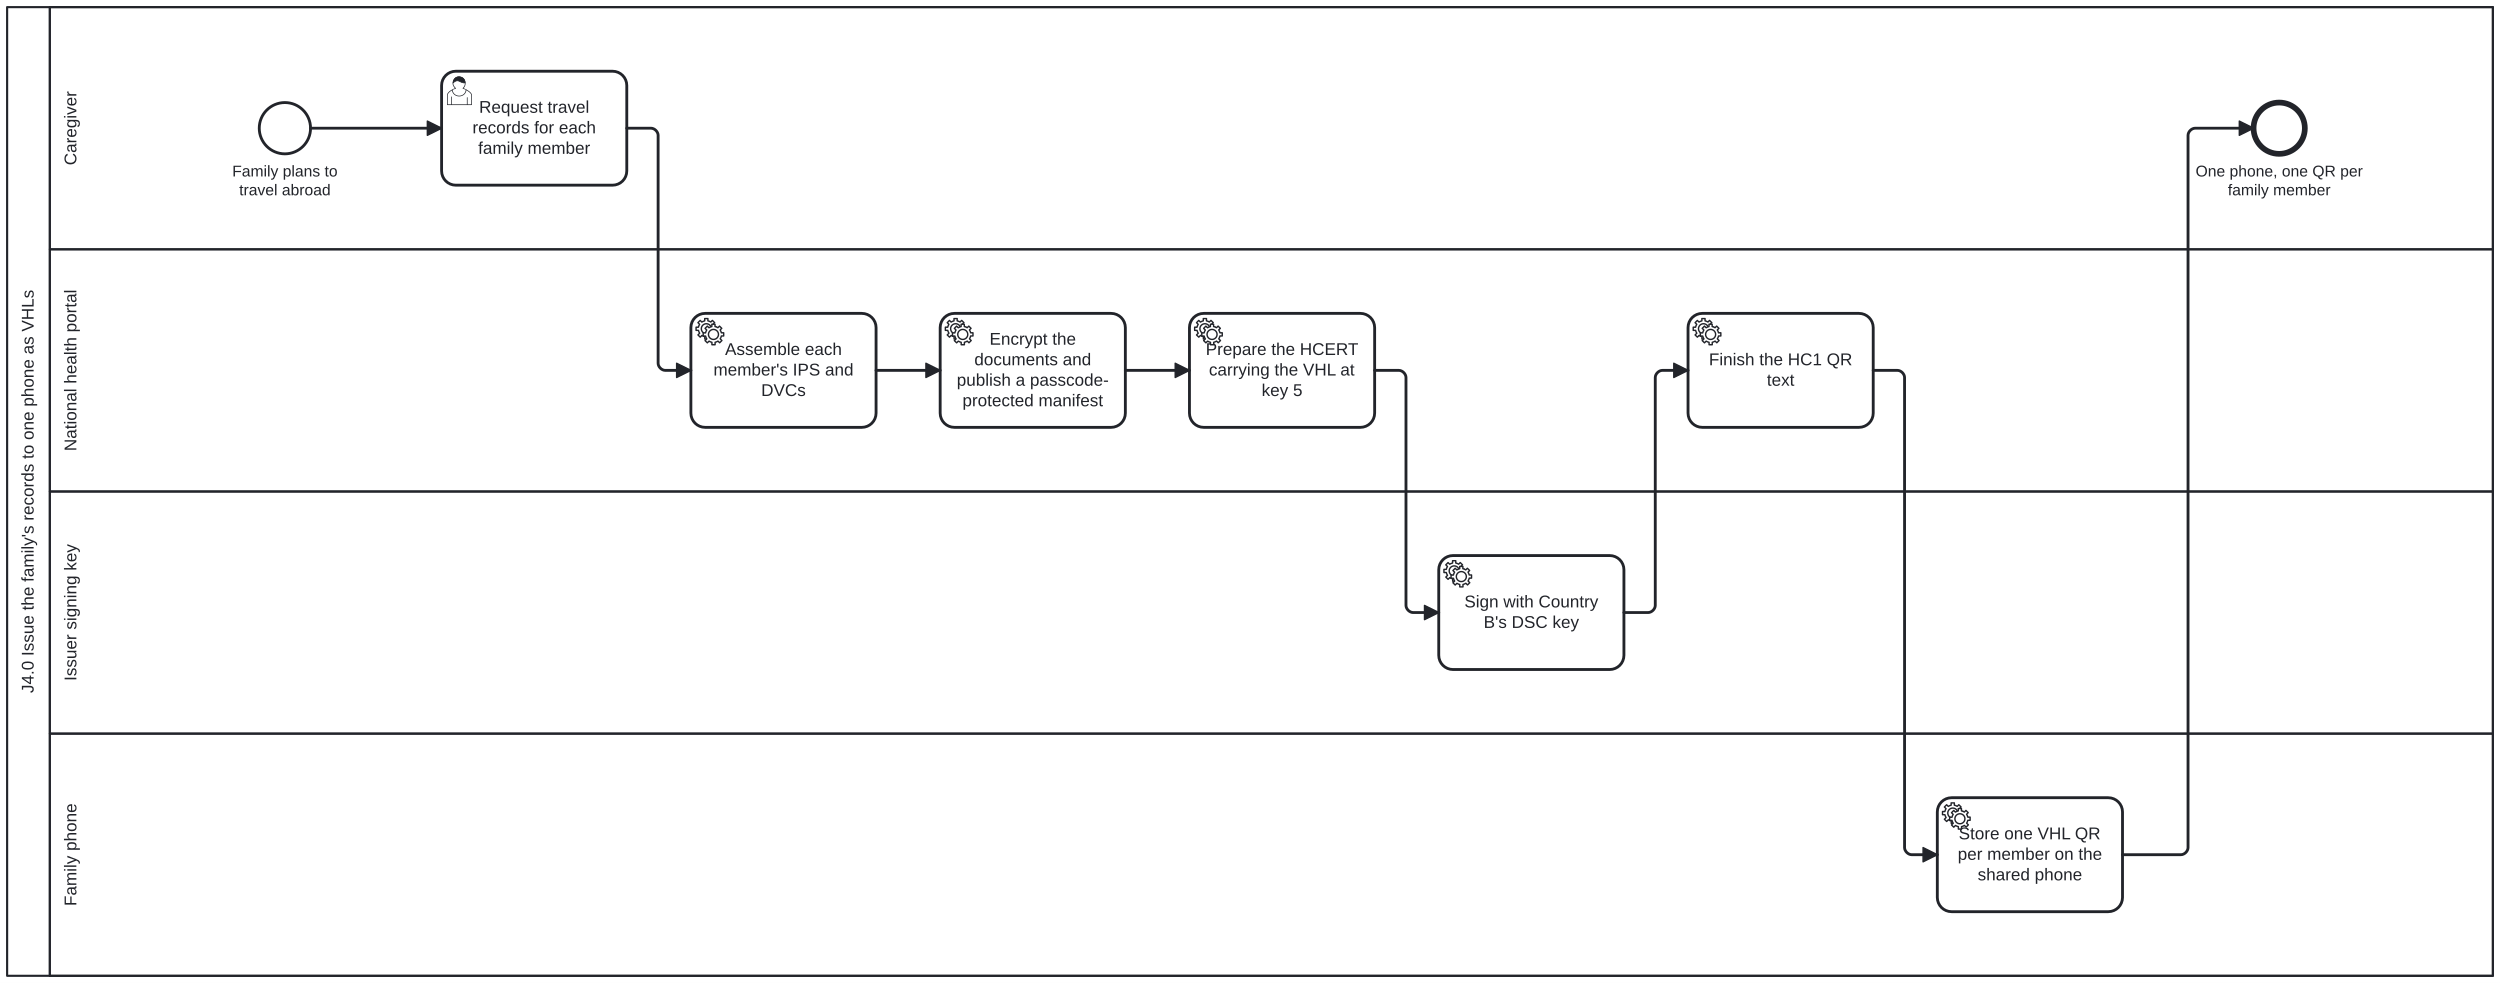
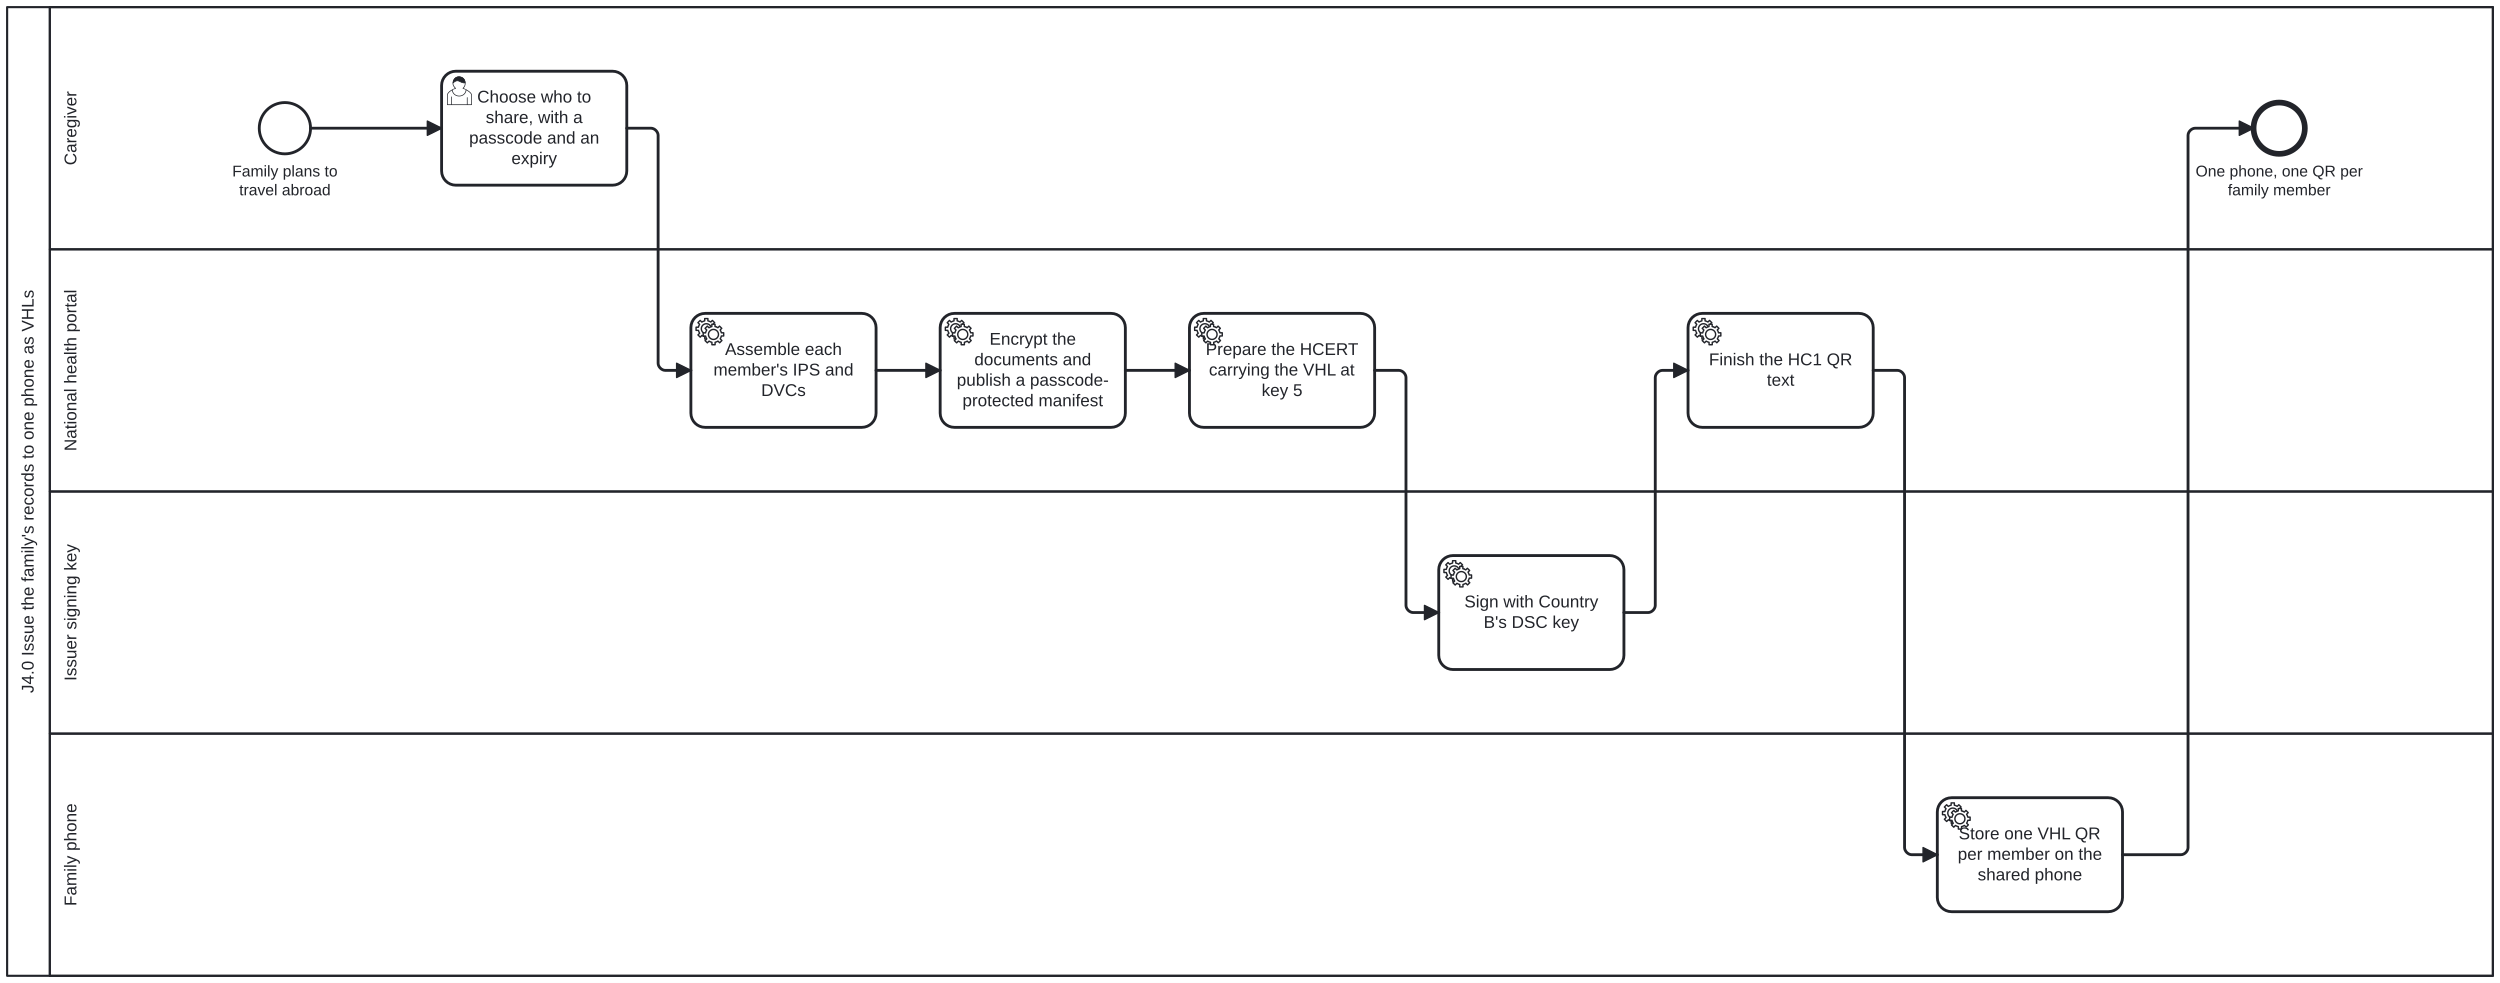
<svg xmlns="http://www.w3.org/2000/svg" width="100%" style="max-width:100%;height:auto" viewBox="95 55 1755 690" version="1.1">
  <rect x="95" y="55" width="1755" height="690" fill="#ffffff" />
  <g class="djs-group">
    <g class="djs-element djs-shape" data-element-id="Participant_Process_J40FamilyVhl" style="display: block;" transform="matrix(1 0 0 1 100 60)">
      <g class="djs-visual">
        <rect x="0" y="0" width="1745" height="680" rx="0" ry="0" style="stroke-linecap: round; stroke-linejoin: round; stroke: rgb(34, 36, 42); stroke-width: 1.5px; fill: white; fill-opacity: 0.95;" />
        <path style="fill: none; stroke-linecap: round; stroke-linejoin: round; stroke: rgb(34, 36, 42); stroke-width: 1.5px;" d="M30,0L30,680" />
        <text lineHeight="1.2" class="djs-label" style="font-family: Arial, sans-serif; font-size: 12px; font-weight: normal; fill: rgb(34, 36, 42);" transform="matrix(-1.83697e-16 -1 1 -1.83697e-16 0 680)">
          <tspan x="198.446" y="18.6">J4.0 Issue the family's records to one phone as VHLs</tspan>
        </text>
      </g>
      <rect class="djs-hit djs-hit-all" x="0" y="0" width="1745" height="680" style="fill: none; stroke-opacity: 0; stroke: white; stroke-width: 15px;" />
    </g>
    <g class="djs-children">
      <g class="djs-group">
        <g class="djs-element djs-shape" data-element-id="Lane_family-phone" style="display: block;" transform="matrix(1 0 0 1 130 570)">
          <g class="djs-visual">
            <rect x="0" y="0" width="1715" height="170" rx="0" ry="0" style="stroke-linecap: round; stroke-linejoin: round; stroke: rgb(34, 36, 42); stroke-width: 1.5px; fill: white; fill-opacity: 0.25;" />
            <text lineHeight="1.2" class="djs-label" style="font-family: Arial, sans-serif; font-size: 12px; font-weight: normal; fill: rgb(34, 36, 42);" transform="matrix(-1.83697e-16 -1 1 -1.83697e-16 0 170)">
              <tspan x="48.982" y="18.6">Family phone</tspan>
            </text>
          </g>
          <rect class="djs-hit djs-hit-all" x="0" y="0" width="1715" height="170" style="fill: none; stroke-opacity: 0; stroke: white; stroke-width: 15px;" />
        </g>
      </g>
      <g class="djs-group">
        <g class="djs-element djs-shape" data-element-id="Lane_issuer-key" style="display: block;" transform="matrix(1 0 0 1 130 400)">
          <g class="djs-visual">
            <rect x="0" y="0" width="1715" height="170" rx="0" ry="0" style="stroke-linecap: round; stroke-linejoin: round; stroke: rgb(34, 36, 42); stroke-width: 1.5px; fill: white; fill-opacity: 0.25;" />
            <text lineHeight="1.2" class="djs-label" style="font-family: Arial, sans-serif; font-size: 12px; font-weight: normal; fill: rgb(34, 36, 42);" transform="matrix(-1.83697e-16 -1 1 -1.83697e-16 0 170)">
              <tspan x="36.977" y="18.6">Issuer signing key</tspan>
            </text>
          </g>
          <rect class="djs-hit djs-hit-all" x="0" y="0" width="1715" height="170" style="fill: none; stroke-opacity: 0; stroke: white; stroke-width: 15px;" />
        </g>
      </g>
      <g class="djs-group">
        <g class="djs-element djs-shape" data-element-id="Lane_national-portal" style="display: block;" transform="matrix(1 0 0 1 130 230)">
          <g class="djs-visual">
            <rect x="0" y="0" width="1715" height="170" rx="0" ry="0" style="stroke-linecap: round; stroke-linejoin: round; stroke: rgb(34, 36, 42); stroke-width: 1.5px; fill: white; fill-opacity: 0.25;" />
            <text lineHeight="1.2" class="djs-label" style="font-family: Arial, sans-serif; font-size: 12px; font-weight: normal; fill: rgb(34, 36, 42);" transform="matrix(-1.83697e-16 -1 1 -1.83697e-16 0 170)">
              <tspan x="28.296" y="18.6">National health portal</tspan>
            </text>
          </g>
          <rect class="djs-hit djs-hit-all" x="0" y="0" width="1715" height="170" style="fill: none; stroke-opacity: 0; stroke: white; stroke-width: 15px;" />
        </g>
      </g>
      <g class="djs-group">
        <g class="djs-element djs-shape" data-element-id="Lane_caregiver" style="display: block;" transform="matrix(1 0 0 1 130 60)">
          <g class="djs-visual">
            <rect x="0" y="0" width="1715" height="170" rx="0" ry="0" style="stroke-linecap: round; stroke-linejoin: round; stroke: rgb(34, 36, 42); stroke-width: 1.5px; fill: white; fill-opacity: 0.25;" />
            <text lineHeight="1.2" class="djs-label" style="font-family: Arial, sans-serif; font-size: 12px; font-weight: normal; fill: rgb(34, 36, 42);" transform="matrix(-1.83697e-16 -1 1 -1.83697e-16 0 170)">
              <tspan x="58.99" y="18.6">Caregiver</tspan>
            </text>
          </g>
          <rect class="djs-hit djs-hit-all" x="0" y="0" width="1715" height="170" style="fill: none; stroke-opacity: 0; stroke: white; stroke-width: 15px;" />
        </g>
      </g>
      <g class="djs-group">
        <g class="djs-element djs-shape" data-element-id="Start" style="display: block;" transform="matrix(1 0 0 1 277 127)">
          <g class="djs-visual">
            <circle cx="18" cy="18" r="18" style="stroke-linecap: round; stroke-linejoin: round; stroke: rgb(34, 36, 42); stroke-width: 2px; fill: white; fill-opacity: 0.95;" />
          </g>
          <rect class="djs-hit djs-hit-all" x="0" y="0" width="36" height="36" style="fill: none; stroke-opacity: 0; stroke: white; stroke-width: 15px;" />
        </g>
      </g>
      <g class="djs-group">
        <g class="djs-element djs-shape" data-element-id="Start_label" style="display: block;" transform="matrix(1 0 0 1 243 169)">
          <g class="djs-visual">
            <text lineHeight="1.2" class="djs-label" style="font-family: Arial, sans-serif; font-size: 11px; font-weight: normal; fill: rgb(34, 36, 42);">
              <tspan x="15.015" y="9.9">Family plans to </tspan>
              <tspan x="19.897" y="23.1">travel abroad</tspan>
            </text>
          </g>
          <rect class="djs-hit djs-hit-all" x="0" y="0" width="104" height="27" style="fill: none; stroke-opacity: 0; stroke: white; stroke-width: 15px;" />
        </g>
      </g>
      <g class="djs-group">
        <g class="djs-element djs-shape" data-element-id="Task_Request" style="display: block;" transform="matrix(1 0 0 1 405 105)">
          <g class="djs-visual">
            <rect x="0" y="0" width="130" height="80" rx="10" ry="10" style="stroke-linecap: round; stroke-linejoin: round; stroke: rgb(34, 36, 42); stroke-width: 2px; fill: white; fill-opacity: 0.95;" />
            <text lineHeight="1.2" class="djs-label" style="font-family: Arial, sans-serif; font-size: 12px; font-weight: normal; fill: rgb(34, 36, 42);">
-               <tspan x="26.313" y="29.2">Request travel </tspan>
-               <tspan x="21.646" y="43.6">records for each </tspan>
-               <tspan x="25.66" y="58">family member</tspan>
+               <tspan x="24.975" y="22">Choose who to </tspan>
+               <tspan x="30.983" y="36.4">share, with a </tspan>
+               <tspan x="19.297" y="50.8">passcode and an </tspan>
+               <tspan x="48.995" y="65.2">expiry</tspan>
            </text>
            <path d="m 15,12 c 0.909,-0.845 1.594,-2.049 1.594,-3.385 0,-2.554 -1.805,-4.622 -4.357,-4.622 -2.552,0 -4.288,2.068 -4.288,4.622 0,1.348 0.974,2.562 1.896,3.405 -0.529,0.187 -5.669,2.097 -5.794,4.756 v 6.718 h 17 v -6.718 c 0,-2.298 -5.528,-4.595 -6.051,-4.776 zm -8,6 l 0,5.5 m 11,0 l 0,-5" style="fill: white; stroke-linecap: round; stroke-linejoin: round; stroke: rgb(34, 36, 42); stroke-width: 0.5px;" />
            <path d="m 15,12 m 2.162,1.009 c 0,2.447 -2.158,4.431 -4.821,4.431 -2.665,0 -4.822,-1.981 -4.822,-4.431 " style="fill: white; stroke-linecap: round; stroke-linejoin: round; stroke: rgb(34, 36, 42); stroke-width: 0.5px;" />
            <path d="m 15,12 m -6.9,-3.80 c 0,0 2.251,-2.358 4.274,-1.177 2.024,1.181 4.221,1.537 4.124,0.965 -0.098,-0.57 -0.117,-3.791 -4.191,-4.136 -3.575,0.001 -4.208,3.367 -4.207,4.348 z" style="fill: rgb(34, 36, 42); stroke-linecap: round; stroke-linejoin: round; stroke: rgb(34, 36, 42); stroke-width: 0.5px;" />
          </g>
          <rect class="djs-hit djs-hit-all" x="0" y="0" width="130" height="80" style="fill: none; stroke-opacity: 0; stroke: white; stroke-width: 15px;" />
        </g>
      </g>
      <g class="djs-group">
        <g class="djs-element djs-shape" data-element-id="Task_Assemble" style="display: block;" transform="matrix(1 0 0 1 580 275)">
          <g class="djs-visual">
            <rect x="0" y="0" width="130" height="80" rx="10" ry="10" style="stroke-linecap: round; stroke-linejoin: round; stroke: rgb(34, 36, 42); stroke-width: 2px; fill: white; fill-opacity: 0.95;" />
            <text lineHeight="1.2" class="djs-label" style="font-family: Arial, sans-serif; font-size: 12px; font-weight: normal; fill: rgb(34, 36, 42);">
              <tspan x="23.979" y="29.2">Assemble each </tspan>
              <tspan x="15.834" y="43.6">member's IPS and </tspan>
              <tspan x="49.332" y="58">DVCs</tspan>
            </text>
            <circle cx="5" cy="5" r="5" transform="translate(6, 6)" style="stroke-linecap: round; stroke-linejoin: round; stroke: none; stroke-width: 2px; fill: white;" />
            <path d="m 12,18 v -1.713 c 0.352,-0.07 0.704,-0.178 1.048,-0.321 0.344,-0.145 0.666,-0.321 0.966,-0.521 l 1.194,1.18 1.567,-1.577 -1.195,-1.18 c 0.403,-0.614 0.683,-1.299 0.825,-2.018 l 1.622,-0.01 v -2.22 l -1.637,0.01 c -0.073,-0.352 -0.178,-0.7 -0.324,-1.044 -0.145,-0.344 -0.321,-0.664 -0.523,-0.962 l 1.131,-1.136 -1.583,-1.563 -1.13,1.136 c -0.614,-0.401 -1.303,-0.681 -2.023,-0.822 l 0.009,-1.619 h -2.241 l 0.004,1.631 c -0.354,0.074 -0.705,0.18 -1.05,0.324 -0.344,0.144 -0.665,0.321 -0.964,0.52 l -1.17,-1.158 -1.567,1.579 1.168,1.157 c -0.403,0.613 -0.683,1.298 -0.825,2.017 l -1.659,0.003 v 2.222 l 1.672,-0.006 c 0.073,0.351 0.18,0.702 0.324,1.045 0.145,0.344 0.321,0.664 0.523,0.961 l -1.199,1.197 1.584,1.56 1.196,-1.193 c 0.614,0.403 1.303,0.682 2.023,0.823 l 7.19e-4,1.699 h 2.227 z m 0.221,-3.996 c -1.789,0.75 -3.858,-0.093 -4.61,-1.874 -0.752,-1.783 0.091,-3.846 1.88,-4.596 1.788,-0.749 3.857,0.093 4.609,1.874 0.752,1.782 -0.091,3.846 -1.88,4.596 z" style="fill: white; stroke-linecap: round; stroke-linejoin: round; stroke: rgb(34, 36, 42); stroke-width: 1px;" />
            <circle cx="5" cy="5" r="5" transform="translate(11, 10)" style="stroke-linecap: round; stroke-linejoin: round; stroke: none; stroke-width: 2px; fill: white;" />
            <path d="m 17,22 v -1.713 c 0.352,-0.07 0.704,-0.178 1.048,-0.321 0.344,-0.145 0.666,-0.321 0.966,-0.521 l 1.194,1.18 1.567,-1.577 -1.195,-1.18 c 0.403,-0.614 0.683,-1.299 0.825,-2.018 l 1.622,-0.01 v -2.22 l -1.637,0.01 c -0.073,-0.352 -0.178,-0.7 -0.324,-1.044 -0.145,-0.344 -0.321,-0.664 -0.523,-0.962 l 1.131,-1.136 -1.583,-1.563 -1.13,1.136 c -0.614,-0.401 -1.303,-0.681 -2.023,-0.822 l 0.009,-1.619 h -2.241 l 0.004,1.631 c -0.354,0.074 -0.705,0.18 -1.05,0.324 -0.344,0.144 -0.665,0.321 -0.964,0.52 l -1.17,-1.158 -1.567,1.579 1.168,1.157 c -0.403,0.613 -0.683,1.298 -0.825,2.017 l -1.659,0.003 v 2.222 l 1.672,-0.006 c 0.073,0.351 0.18,0.702 0.324,1.045 0.145,0.344 0.321,0.664 0.523,0.961 l -1.199,1.197 1.584,1.56 1.196,-1.193 c 0.614,0.403 1.303,0.682 2.023,0.823 l 7.19e-4,1.699 h 2.227 z m 0.221,-3.996 c -1.789,0.75 -3.858,-0.093 -4.61,-1.874 -0.752,-1.783 0.091,-3.846 1.88,-4.596 1.788,-0.749 3.857,0.093 4.609,1.874 0.752,1.782 -0.091,3.846 -1.88,4.596 z" style="fill: white; stroke-linecap: round; stroke-linejoin: round; stroke: rgb(34, 36, 42); stroke-width: 1px;" />
          </g>
          <rect class="djs-hit djs-hit-all" x="0" y="0" width="130" height="80" style="fill: none; stroke-opacity: 0; stroke: white; stroke-width: 15px;" />
        </g>
      </g>
      <g class="djs-group">
        <g class="djs-element djs-shape" data-element-id="Task_Share" style="display: block;" transform="matrix(1 0 0 1 755 275)">
          <g class="djs-visual">
            <rect x="0" y="0" width="130" height="80" rx="10" ry="10" style="stroke-linecap: round; stroke-linejoin: round; stroke: rgb(34, 36, 42); stroke-width: 2px; fill: white; fill-opacity: 0.95;" />
            <text lineHeight="1.2" class="djs-label" style="font-family: Arial, sans-serif; font-size: 12px; font-weight: normal; fill: rgb(34, 36, 42);">
              <tspan x="34.651" y="22">Encrypt the </tspan>
              <tspan x="23.973" y="36.4">documents and </tspan>
              <tspan x="11.633" y="50.8">publish a passcode-</tspan>
              <tspan x="15.641" y="65.2">protected manifest</tspan>
            </text>
            <circle cx="5" cy="5" r="5" transform="translate(6, 6)" style="stroke-linecap: round; stroke-linejoin: round; stroke: none; stroke-width: 2px; fill: white;" />
            <path d="m 12,18 v -1.713 c 0.352,-0.07 0.704,-0.178 1.048,-0.321 0.344,-0.145 0.666,-0.321 0.966,-0.521 l 1.194,1.18 1.567,-1.577 -1.195,-1.18 c 0.403,-0.614 0.683,-1.299 0.825,-2.018 l 1.622,-0.01 v -2.22 l -1.637,0.01 c -0.073,-0.352 -0.178,-0.7 -0.324,-1.044 -0.145,-0.344 -0.321,-0.664 -0.523,-0.962 l 1.131,-1.136 -1.583,-1.563 -1.13,1.136 c -0.614,-0.401 -1.303,-0.681 -2.023,-0.822 l 0.009,-1.619 h -2.241 l 0.004,1.631 c -0.354,0.074 -0.705,0.18 -1.05,0.324 -0.344,0.144 -0.665,0.321 -0.964,0.52 l -1.17,-1.158 -1.567,1.579 1.168,1.157 c -0.403,0.613 -0.683,1.298 -0.825,2.017 l -1.659,0.003 v 2.222 l 1.672,-0.006 c 0.073,0.351 0.18,0.702 0.324,1.045 0.145,0.344 0.321,0.664 0.523,0.961 l -1.199,1.197 1.584,1.56 1.196,-1.193 c 0.614,0.403 1.303,0.682 2.023,0.823 l 7.19e-4,1.699 h 2.227 z m 0.221,-3.996 c -1.789,0.75 -3.858,-0.093 -4.61,-1.874 -0.752,-1.783 0.091,-3.846 1.88,-4.596 1.788,-0.749 3.857,0.093 4.609,1.874 0.752,1.782 -0.091,3.846 -1.88,4.596 z" style="fill: white; stroke-linecap: round; stroke-linejoin: round; stroke: rgb(34, 36, 42); stroke-width: 1px;" />
            <circle cx="5" cy="5" r="5" transform="translate(11, 10)" style="stroke-linecap: round; stroke-linejoin: round; stroke: none; stroke-width: 2px; fill: white;" />
            <path d="m 17,22 v -1.713 c 0.352,-0.07 0.704,-0.178 1.048,-0.321 0.344,-0.145 0.666,-0.321 0.966,-0.521 l 1.194,1.18 1.567,-1.577 -1.195,-1.18 c 0.403,-0.614 0.683,-1.299 0.825,-2.018 l 1.622,-0.01 v -2.22 l -1.637,0.01 c -0.073,-0.352 -0.178,-0.7 -0.324,-1.044 -0.145,-0.344 -0.321,-0.664 -0.523,-0.962 l 1.131,-1.136 -1.583,-1.563 -1.13,1.136 c -0.614,-0.401 -1.303,-0.681 -2.023,-0.822 l 0.009,-1.619 h -2.241 l 0.004,1.631 c -0.354,0.074 -0.705,0.18 -1.05,0.324 -0.344,0.144 -0.665,0.321 -0.964,0.52 l -1.17,-1.158 -1.567,1.579 1.168,1.157 c -0.403,0.613 -0.683,1.298 -0.825,2.017 l -1.659,0.003 v 2.222 l 1.672,-0.006 c 0.073,0.351 0.18,0.702 0.324,1.045 0.145,0.344 0.321,0.664 0.523,0.961 l -1.199,1.197 1.584,1.56 1.196,-1.193 c 0.614,0.403 1.303,0.682 2.023,0.823 l 7.19e-4,1.699 h 2.227 z m 0.221,-3.996 c -1.789,0.75 -3.858,-0.093 -4.61,-1.874 -0.752,-1.783 0.091,-3.846 1.88,-4.596 1.788,-0.749 3.857,0.093 4.609,1.874 0.752,1.782 -0.091,3.846 -1.88,4.596 z" style="fill: white; stroke-linecap: round; stroke-linejoin: round; stroke: rgb(34, 36, 42); stroke-width: 1px;" />
          </g>
          <rect class="djs-hit djs-hit-all" x="0" y="0" width="130" height="80" style="fill: none; stroke-opacity: 0; stroke: white; stroke-width: 15px;" />
        </g>
      </g>
      <g class="djs-group">
        <g class="djs-element djs-shape" data-element-id="Task_Prepare" style="display: block;" transform="matrix(1 0 0 1 930 275)">
          <g class="djs-visual">
            <rect x="0" y="0" width="130" height="80" rx="10" ry="10" style="stroke-linecap: round; stroke-linejoin: round; stroke: rgb(34, 36, 42); stroke-width: 2px; fill: white; fill-opacity: 0.95;" />
            <text lineHeight="1.2" class="djs-label" style="font-family: Arial, sans-serif; font-size: 12px; font-weight: normal; fill: rgb(34, 36, 42);">
              <tspan x="11.422" y="29.2">Prepare the HCERT </tspan>
              <tspan x="13.643" y="43.6">carrying the VHL at </tspan>
              <tspan x="50.659" y="58">key 5</tspan>
            </text>
            <circle cx="5" cy="5" r="5" transform="translate(6, 6)" style="stroke-linecap: round; stroke-linejoin: round; stroke: none; stroke-width: 2px; fill: white;" />
            <path d="m 12,18 v -1.713 c 0.352,-0.07 0.704,-0.178 1.048,-0.321 0.344,-0.145 0.666,-0.321 0.966,-0.521 l 1.194,1.18 1.567,-1.577 -1.195,-1.18 c 0.403,-0.614 0.683,-1.299 0.825,-2.018 l 1.622,-0.01 v -2.22 l -1.637,0.01 c -0.073,-0.352 -0.178,-0.7 -0.324,-1.044 -0.145,-0.344 -0.321,-0.664 -0.523,-0.962 l 1.131,-1.136 -1.583,-1.563 -1.13,1.136 c -0.614,-0.401 -1.303,-0.681 -2.023,-0.822 l 0.009,-1.619 h -2.241 l 0.004,1.631 c -0.354,0.074 -0.705,0.18 -1.05,0.324 -0.344,0.144 -0.665,0.321 -0.964,0.52 l -1.17,-1.158 -1.567,1.579 1.168,1.157 c -0.403,0.613 -0.683,1.298 -0.825,2.017 l -1.659,0.003 v 2.222 l 1.672,-0.006 c 0.073,0.351 0.18,0.702 0.324,1.045 0.145,0.344 0.321,0.664 0.523,0.961 l -1.199,1.197 1.584,1.56 1.196,-1.193 c 0.614,0.403 1.303,0.682 2.023,0.823 l 7.19e-4,1.699 h 2.227 z m 0.221,-3.996 c -1.789,0.75 -3.858,-0.093 -4.61,-1.874 -0.752,-1.783 0.091,-3.846 1.88,-4.596 1.788,-0.749 3.857,0.093 4.609,1.874 0.752,1.782 -0.091,3.846 -1.88,4.596 z" style="fill: white; stroke-linecap: round; stroke-linejoin: round; stroke: rgb(34, 36, 42); stroke-width: 1px;" />
            <circle cx="5" cy="5" r="5" transform="translate(11, 10)" style="stroke-linecap: round; stroke-linejoin: round; stroke: none; stroke-width: 2px; fill: white;" />
            <path d="m 17,22 v -1.713 c 0.352,-0.07 0.704,-0.178 1.048,-0.321 0.344,-0.145 0.666,-0.321 0.966,-0.521 l 1.194,1.18 1.567,-1.577 -1.195,-1.18 c 0.403,-0.614 0.683,-1.299 0.825,-2.018 l 1.622,-0.01 v -2.22 l -1.637,0.01 c -0.073,-0.352 -0.178,-0.7 -0.324,-1.044 -0.145,-0.344 -0.321,-0.664 -0.523,-0.962 l 1.131,-1.136 -1.583,-1.563 -1.13,1.136 c -0.614,-0.401 -1.303,-0.681 -2.023,-0.822 l 0.009,-1.619 h -2.241 l 0.004,1.631 c -0.354,0.074 -0.705,0.18 -1.05,0.324 -0.344,0.144 -0.665,0.321 -0.964,0.52 l -1.17,-1.158 -1.567,1.579 1.168,1.157 c -0.403,0.613 -0.683,1.298 -0.825,2.017 l -1.659,0.003 v 2.222 l 1.672,-0.006 c 0.073,0.351 0.18,0.702 0.324,1.045 0.145,0.344 0.321,0.664 0.523,0.961 l -1.199,1.197 1.584,1.56 1.196,-1.193 c 0.614,0.403 1.303,0.682 2.023,0.823 l 7.19e-4,1.699 h 2.227 z m 0.221,-3.996 c -1.789,0.75 -3.858,-0.093 -4.61,-1.874 -0.752,-1.783 0.091,-3.846 1.88,-4.596 1.788,-0.749 3.857,0.093 4.609,1.874 0.752,1.782 -0.091,3.846 -1.88,4.596 z" style="fill: white; stroke-linecap: round; stroke-linejoin: round; stroke: rgb(34, 36, 42); stroke-width: 1px;" />
          </g>
          <rect class="djs-hit djs-hit-all" x="0" y="0" width="130" height="80" style="fill: none; stroke-opacity: 0; stroke: white; stroke-width: 15px;" />
        </g>
      </g>
      <g class="djs-group">
        <g class="djs-element djs-shape" data-element-id="Task_Sign" style="display: block;" transform="matrix(1 0 0 1 1105 445)">
          <g class="djs-visual">
            <rect x="0" y="0" width="130" height="80" rx="10" ry="10" style="stroke-linecap: round; stroke-linejoin: round; stroke: rgb(34, 36, 42); stroke-width: 2px; fill: white; fill-opacity: 0.95;" />
            <text lineHeight="1.2" class="djs-label" style="font-family: Arial, sans-serif; font-size: 12px; font-weight: normal; fill: rgb(34, 36, 42);">
              <tspan x="17.979" y="36.4">Sign with Country </tspan>
              <tspan x="31.514" y="50.8">B's DSC key</tspan>
            </text>
            <circle cx="5" cy="5" r="5" transform="translate(6, 6)" style="stroke-linecap: round; stroke-linejoin: round; stroke: none; stroke-width: 2px; fill: white;" />
            <path d="m 12,18 v -1.713 c 0.352,-0.07 0.704,-0.178 1.048,-0.321 0.344,-0.145 0.666,-0.321 0.966,-0.521 l 1.194,1.18 1.567,-1.577 -1.195,-1.18 c 0.403,-0.614 0.683,-1.299 0.825,-2.018 l 1.622,-0.01 v -2.22 l -1.637,0.01 c -0.073,-0.352 -0.178,-0.7 -0.324,-1.044 -0.145,-0.344 -0.321,-0.664 -0.523,-0.962 l 1.131,-1.136 -1.583,-1.563 -1.13,1.136 c -0.614,-0.401 -1.303,-0.681 -2.023,-0.822 l 0.009,-1.619 h -2.241 l 0.004,1.631 c -0.354,0.074 -0.705,0.18 -1.05,0.324 -0.344,0.144 -0.665,0.321 -0.964,0.52 l -1.17,-1.158 -1.567,1.579 1.168,1.157 c -0.403,0.613 -0.683,1.298 -0.825,2.017 l -1.659,0.003 v 2.222 l 1.672,-0.006 c 0.073,0.351 0.18,0.702 0.324,1.045 0.145,0.344 0.321,0.664 0.523,0.961 l -1.199,1.197 1.584,1.56 1.196,-1.193 c 0.614,0.403 1.303,0.682 2.023,0.823 l 7.19e-4,1.699 h 2.227 z m 0.221,-3.996 c -1.789,0.75 -3.858,-0.093 -4.61,-1.874 -0.752,-1.783 0.091,-3.846 1.88,-4.596 1.788,-0.749 3.857,0.093 4.609,1.874 0.752,1.782 -0.091,3.846 -1.88,4.596 z" style="fill: white; stroke-linecap: round; stroke-linejoin: round; stroke: rgb(34, 36, 42); stroke-width: 1px;" />
            <circle cx="5" cy="5" r="5" transform="translate(11, 10)" style="stroke-linecap: round; stroke-linejoin: round; stroke: none; stroke-width: 2px; fill: white;" />
            <path d="m 17,22 v -1.713 c 0.352,-0.07 0.704,-0.178 1.048,-0.321 0.344,-0.145 0.666,-0.321 0.966,-0.521 l 1.194,1.18 1.567,-1.577 -1.195,-1.18 c 0.403,-0.614 0.683,-1.299 0.825,-2.018 l 1.622,-0.01 v -2.22 l -1.637,0.01 c -0.073,-0.352 -0.178,-0.7 -0.324,-1.044 -0.145,-0.344 -0.321,-0.664 -0.523,-0.962 l 1.131,-1.136 -1.583,-1.563 -1.13,1.136 c -0.614,-0.401 -1.303,-0.681 -2.023,-0.822 l 0.009,-1.619 h -2.241 l 0.004,1.631 c -0.354,0.074 -0.705,0.18 -1.05,0.324 -0.344,0.144 -0.665,0.321 -0.964,0.52 l -1.17,-1.158 -1.567,1.579 1.168,1.157 c -0.403,0.613 -0.683,1.298 -0.825,2.017 l -1.659,0.003 v 2.222 l 1.672,-0.006 c 0.073,0.351 0.18,0.702 0.324,1.045 0.145,0.344 0.321,0.664 0.523,0.961 l -1.199,1.197 1.584,1.56 1.196,-1.193 c 0.614,0.403 1.303,0.682 2.023,0.823 l 7.19e-4,1.699 h 2.227 z m 0.221,-3.996 c -1.789,0.75 -3.858,-0.093 -4.61,-1.874 -0.752,-1.783 0.091,-3.846 1.88,-4.596 1.788,-0.749 3.857,0.093 4.609,1.874 0.752,1.782 -0.091,3.846 -1.88,4.596 z" style="fill: white; stroke-linecap: round; stroke-linejoin: round; stroke: rgb(34, 36, 42); stroke-width: 1px;" />
          </g>
          <rect class="djs-hit djs-hit-all" x="0" y="0" width="130" height="80" style="fill: none; stroke-opacity: 0; stroke: white; stroke-width: 15px;" />
        </g>
      </g>
      <g class="djs-group">
        <g class="djs-element djs-shape" data-element-id="Task_Finish" style="display: block;" transform="matrix(1 0 0 1 1280 275)">
          <g class="djs-visual">
            <rect x="0" y="0" width="130" height="80" rx="10" ry="10" style="stroke-linecap: round; stroke-linejoin: round; stroke: rgb(34, 36, 42); stroke-width: 2px; fill: white; fill-opacity: 0.95;" />
            <text lineHeight="1.2" class="djs-label" style="font-family: Arial, sans-serif; font-size: 12px; font-weight: normal; fill: rgb(34, 36, 42);">
              <tspan x="14.65" y="36.4">Finish the HC1 QR </tspan>
              <tspan x="55.329" y="50.8">text</tspan>
            </text>
            <circle cx="5" cy="5" r="5" transform="translate(6, 6)" style="stroke-linecap: round; stroke-linejoin: round; stroke: none; stroke-width: 2px; fill: white;" />
            <path d="m 12,18 v -1.713 c 0.352,-0.07 0.704,-0.178 1.048,-0.321 0.344,-0.145 0.666,-0.321 0.966,-0.521 l 1.194,1.18 1.567,-1.577 -1.195,-1.18 c 0.403,-0.614 0.683,-1.299 0.825,-2.018 l 1.622,-0.01 v -2.22 l -1.637,0.01 c -0.073,-0.352 -0.178,-0.7 -0.324,-1.044 -0.145,-0.344 -0.321,-0.664 -0.523,-0.962 l 1.131,-1.136 -1.583,-1.563 -1.13,1.136 c -0.614,-0.401 -1.303,-0.681 -2.023,-0.822 l 0.009,-1.619 h -2.241 l 0.004,1.631 c -0.354,0.074 -0.705,0.18 -1.05,0.324 -0.344,0.144 -0.665,0.321 -0.964,0.52 l -1.17,-1.158 -1.567,1.579 1.168,1.157 c -0.403,0.613 -0.683,1.298 -0.825,2.017 l -1.659,0.003 v 2.222 l 1.672,-0.006 c 0.073,0.351 0.18,0.702 0.324,1.045 0.145,0.344 0.321,0.664 0.523,0.961 l -1.199,1.197 1.584,1.56 1.196,-1.193 c 0.614,0.403 1.303,0.682 2.023,0.823 l 7.19e-4,1.699 h 2.227 z m 0.221,-3.996 c -1.789,0.75 -3.858,-0.093 -4.61,-1.874 -0.752,-1.783 0.091,-3.846 1.88,-4.596 1.788,-0.749 3.857,0.093 4.609,1.874 0.752,1.782 -0.091,3.846 -1.88,4.596 z" style="fill: white; stroke-linecap: round; stroke-linejoin: round; stroke: rgb(34, 36, 42); stroke-width: 1px;" />
            <circle cx="5" cy="5" r="5" transform="translate(11, 10)" style="stroke-linecap: round; stroke-linejoin: round; stroke: none; stroke-width: 2px; fill: white;" />
            <path d="m 17,22 v -1.713 c 0.352,-0.07 0.704,-0.178 1.048,-0.321 0.344,-0.145 0.666,-0.321 0.966,-0.521 l 1.194,1.18 1.567,-1.577 -1.195,-1.18 c 0.403,-0.614 0.683,-1.299 0.825,-2.018 l 1.622,-0.01 v -2.22 l -1.637,0.01 c -0.073,-0.352 -0.178,-0.7 -0.324,-1.044 -0.145,-0.344 -0.321,-0.664 -0.523,-0.962 l 1.131,-1.136 -1.583,-1.563 -1.13,1.136 c -0.614,-0.401 -1.303,-0.681 -2.023,-0.822 l 0.009,-1.619 h -2.241 l 0.004,1.631 c -0.354,0.074 -0.705,0.18 -1.05,0.324 -0.344,0.144 -0.665,0.321 -0.964,0.52 l -1.17,-1.158 -1.567,1.579 1.168,1.157 c -0.403,0.613 -0.683,1.298 -0.825,2.017 l -1.659,0.003 v 2.222 l 1.672,-0.006 c 0.073,0.351 0.18,0.702 0.324,1.045 0.145,0.344 0.321,0.664 0.523,0.961 l -1.199,1.197 1.584,1.56 1.196,-1.193 c 0.614,0.403 1.303,0.682 2.023,0.823 l 7.19e-4,1.699 h 2.227 z m 0.221,-3.996 c -1.789,0.75 -3.858,-0.093 -4.61,-1.874 -0.752,-1.783 0.091,-3.846 1.88,-4.596 1.788,-0.749 3.857,0.093 4.609,1.874 0.752,1.782 -0.091,3.846 -1.88,4.596 z" style="fill: white; stroke-linecap: round; stroke-linejoin: round; stroke: rgb(34, 36, 42); stroke-width: 1px;" />
          </g>
          <rect class="djs-hit djs-hit-all" x="0" y="0" width="130" height="80" style="fill: none; stroke-opacity: 0; stroke: white; stroke-width: 15px;" />
        </g>
      </g>
      <g class="djs-group">
        <g class="djs-element djs-shape" data-element-id="Task_Store" style="display: block;" transform="matrix(1 0 0 1 1455 615)">
          <g class="djs-visual">
            <rect x="0" y="0" width="130" height="80" rx="10" ry="10" style="stroke-linecap: round; stroke-linejoin: round; stroke: rgb(34, 36, 42); stroke-width: 2px; fill: white; fill-opacity: 0.95;" />
            <text lineHeight="1.2" class="djs-label" style="font-family: Arial, sans-serif; font-size: 12px; font-weight: normal; fill: rgb(34, 36, 42);">
              <tspan x="14.976" y="29.2">Store one VHL QR </tspan>
              <tspan x="14.308" y="43.6">per member on the </tspan>
              <tspan x="28.303" y="58">shared phone</tspan>
            </text>
            <circle cx="5" cy="5" r="5" transform="translate(6, 6)" style="stroke-linecap: round; stroke-linejoin: round; stroke: none; stroke-width: 2px; fill: white;" />
            <path d="m 12,18 v -1.713 c 0.352,-0.07 0.704,-0.178 1.048,-0.321 0.344,-0.145 0.666,-0.321 0.966,-0.521 l 1.194,1.18 1.567,-1.577 -1.195,-1.18 c 0.403,-0.614 0.683,-1.299 0.825,-2.018 l 1.622,-0.01 v -2.22 l -1.637,0.01 c -0.073,-0.352 -0.178,-0.7 -0.324,-1.044 -0.145,-0.344 -0.321,-0.664 -0.523,-0.962 l 1.131,-1.136 -1.583,-1.563 -1.13,1.136 c -0.614,-0.401 -1.303,-0.681 -2.023,-0.822 l 0.009,-1.619 h -2.241 l 0.004,1.631 c -0.354,0.074 -0.705,0.18 -1.05,0.324 -0.344,0.144 -0.665,0.321 -0.964,0.52 l -1.17,-1.158 -1.567,1.579 1.168,1.157 c -0.403,0.613 -0.683,1.298 -0.825,2.017 l -1.659,0.003 v 2.222 l 1.672,-0.006 c 0.073,0.351 0.18,0.702 0.324,1.045 0.145,0.344 0.321,0.664 0.523,0.961 l -1.199,1.197 1.584,1.56 1.196,-1.193 c 0.614,0.403 1.303,0.682 2.023,0.823 l 7.19e-4,1.699 h 2.227 z m 0.221,-3.996 c -1.789,0.75 -3.858,-0.093 -4.61,-1.874 -0.752,-1.783 0.091,-3.846 1.88,-4.596 1.788,-0.749 3.857,0.093 4.609,1.874 0.752,1.782 -0.091,3.846 -1.88,4.596 z" style="fill: white; stroke-linecap: round; stroke-linejoin: round; stroke: rgb(34, 36, 42); stroke-width: 1px;" />
            <circle cx="5" cy="5" r="5" transform="translate(11, 10)" style="stroke-linecap: round; stroke-linejoin: round; stroke: none; stroke-width: 2px; fill: white;" />
            <path d="m 17,22 v -1.713 c 0.352,-0.07 0.704,-0.178 1.048,-0.321 0.344,-0.145 0.666,-0.321 0.966,-0.521 l 1.194,1.18 1.567,-1.577 -1.195,-1.18 c 0.403,-0.614 0.683,-1.299 0.825,-2.018 l 1.622,-0.01 v -2.22 l -1.637,0.01 c -0.073,-0.352 -0.178,-0.7 -0.324,-1.044 -0.145,-0.344 -0.321,-0.664 -0.523,-0.962 l 1.131,-1.136 -1.583,-1.563 -1.13,1.136 c -0.614,-0.401 -1.303,-0.681 -2.023,-0.822 l 0.009,-1.619 h -2.241 l 0.004,1.631 c -0.354,0.074 -0.705,0.18 -1.05,0.324 -0.344,0.144 -0.665,0.321 -0.964,0.52 l -1.17,-1.158 -1.567,1.579 1.168,1.157 c -0.403,0.613 -0.683,1.298 -0.825,2.017 l -1.659,0.003 v 2.222 l 1.672,-0.006 c 0.073,0.351 0.18,0.702 0.324,1.045 0.145,0.344 0.321,0.664 0.523,0.961 l -1.199,1.197 1.584,1.56 1.196,-1.193 c 0.614,0.403 1.303,0.682 2.023,0.823 l 7.19e-4,1.699 h 2.227 z m 0.221,-3.996 c -1.789,0.75 -3.858,-0.093 -4.61,-1.874 -0.752,-1.783 0.091,-3.846 1.88,-4.596 1.788,-0.749 3.857,0.093 4.609,1.874 0.752,1.782 -0.091,3.846 -1.88,4.596 z" style="fill: white; stroke-linecap: round; stroke-linejoin: round; stroke: rgb(34, 36, 42); stroke-width: 1px;" />
          </g>
          <rect class="djs-hit djs-hit-all" x="0" y="0" width="130" height="80" style="fill: none; stroke-opacity: 0; stroke: white; stroke-width: 15px;" />
        </g>
      </g>
      <g class="djs-group">
        <g class="djs-element djs-shape" data-element-id="End" style="display: block;" transform="matrix(1 0 0 1 1677 127)">
          <g class="djs-visual">
            <circle cx="18" cy="18" r="18" style="stroke-linecap: round; stroke-linejoin: round; stroke: rgb(34, 36, 42); stroke-width: 4px; fill: white; fill-opacity: 0.95;" />
          </g>
          <rect class="djs-hit djs-hit-all" x="0" y="0" width="36" height="36" style="fill: none; stroke-opacity: 0; stroke: white; stroke-width: 15px;" />
        </g>
      </g>
      <g class="djs-group">
        <g class="djs-element djs-shape" data-element-id="End_label" style="display: block;" transform="matrix(1 0 0 1 1636 169)">
          <g class="djs-visual">
            <text lineHeight="1.2" class="djs-label" style="font-family: Arial, sans-serif; font-size: 11px; font-weight: normal; fill: rgb(34, 36, 42);">
              <tspan x="0.294" y="9.9">One phone, one QR per</tspan>
              <tspan x="22.938" y="23.1">family member</tspan>
            </text>
          </g>
          <rect class="djs-hit djs-hit-all" x="0" y="0" width="118" height="27" style="fill: none; stroke-opacity: 0; stroke: white; stroke-width: 15px;" />
        </g>
      </g>
      <g class="djs-group">
        <g class="djs-element djs-connection" data-element-id="Flow_1" style="display: block;">
          <g class="djs-visual">
            <defs>
              <marker id="bpmn-marker-1" viewBox="0 0 20 20" refX="11" refY="10" markerWidth="10" markerHeight="10" orient="auto">
                <path d="M 1 5 L 11 10 L 1 15 Z" style="stroke-linecap: round; stroke-linejoin: round; stroke: rgb(34, 36, 42); stroke-width: 1px; fill: rgb(34, 36, 42);" />
              </marker>
            </defs>
            <path data-corner-radius="5" style="fill: none; stroke-linecap: round; stroke-linejoin: round; stroke: rgb(34, 36, 42); stroke-width: 2px; marker-end: url('#bpmn-marker-1');" d="M313,145L405,145" />
          </g>
          <path d="M313,145L405,145" class="djs-hit djs-hit-stroke" style="fill: none; stroke-opacity: 0; stroke: white; stroke-width: 15px;" />
        </g>
      </g>
      <g class="djs-group">
        <g class="djs-element djs-connection" data-element-id="Flow_2" style="display: block;">
          <g class="djs-visual">
            <defs>
              <marker id="bpmn-marker-2" viewBox="0 0 20 20" refX="11" refY="10" markerWidth="10" markerHeight="10" orient="auto">
                <path d="M 1 5 L 11 10 L 1 15 Z" style="stroke-linecap: round; stroke-linejoin: round; stroke: rgb(34, 36, 42); stroke-width: 1px; fill: rgb(34, 36, 42);" />
              </marker>
            </defs>
            <path data-corner-radius="5" style="fill: none; stroke-linecap: round; stroke-linejoin: round; stroke: rgb(34, 36, 42); stroke-width: 2px; marker-end: url('#bpmn-marker-2');" d="M535,145L552,145C554.5,145,557,147.5,557,150L557,310C557,312.5,559.5,315,562,315L580,315" />
          </g>
          <path d="M535,145L557,145L557,315L580,315" class="djs-hit djs-hit-stroke" style="fill: none; stroke-opacity: 0; stroke: white; stroke-width: 15px;" />
        </g>
      </g>
      <g class="djs-group">
        <g class="djs-element djs-connection" data-element-id="Flow_3" style="display: block;">
          <g class="djs-visual">
            <defs>
              <marker id="bpmn-marker-3" viewBox="0 0 20 20" refX="11" refY="10" markerWidth="10" markerHeight="10" orient="auto">
                <path d="M 1 5 L 11 10 L 1 15 Z" style="stroke-linecap: round; stroke-linejoin: round; stroke: rgb(34, 36, 42); stroke-width: 1px; fill: rgb(34, 36, 42);" />
              </marker>
            </defs>
            <path data-corner-radius="5" style="fill: none; stroke-linecap: round; stroke-linejoin: round; stroke: rgb(34, 36, 42); stroke-width: 2px; marker-end: url('#bpmn-marker-3');" d="M710,315L755,315" />
          </g>
          <path d="M710,315L755,315" class="djs-hit djs-hit-stroke" style="fill: none; stroke-opacity: 0; stroke: white; stroke-width: 15px;" />
        </g>
      </g>
      <g class="djs-group">
        <g class="djs-element djs-connection" data-element-id="Flow_4" style="display: block;">
          <g class="djs-visual">
            <defs>
              <marker id="bpmn-marker-4" viewBox="0 0 20 20" refX="11" refY="10" markerWidth="10" markerHeight="10" orient="auto">
                <path d="M 1 5 L 11 10 L 1 15 Z" style="stroke-linecap: round; stroke-linejoin: round; stroke: rgb(34, 36, 42); stroke-width: 1px; fill: rgb(34, 36, 42);" />
              </marker>
            </defs>
            <path data-corner-radius="5" style="fill: none; stroke-linecap: round; stroke-linejoin: round; stroke: rgb(34, 36, 42); stroke-width: 2px; marker-end: url('#bpmn-marker-4');" d="M885,315L930,315" />
          </g>
          <path d="M885,315L930,315" class="djs-hit djs-hit-stroke" style="fill: none; stroke-opacity: 0; stroke: white; stroke-width: 15px;" />
        </g>
      </g>
      <g class="djs-group">
        <g class="djs-element djs-connection" data-element-id="Flow_5" style="display: block;">
          <g class="djs-visual">
            <defs>
              <marker id="bpmn-marker-5" viewBox="0 0 20 20" refX="11" refY="10" markerWidth="10" markerHeight="10" orient="auto">
                <path d="M 1 5 L 11 10 L 1 15 Z" style="stroke-linecap: round; stroke-linejoin: round; stroke: rgb(34, 36, 42); stroke-width: 1px; fill: rgb(34, 36, 42);" />
              </marker>
            </defs>
            <path data-corner-radius="5" style="fill: none; stroke-linecap: round; stroke-linejoin: round; stroke: rgb(34, 36, 42); stroke-width: 2px; marker-end: url('#bpmn-marker-5');" d="M1060,315L1077,315C1079.5,315,1082,317.5,1082,320L1082,480C1082,482.5,1084.5,485,1087,485L1105,485" />
          </g>
          <path d="M1060,315L1082,315L1082,485L1105,485" class="djs-hit djs-hit-stroke" style="fill: none; stroke-opacity: 0; stroke: white; stroke-width: 15px;" />
        </g>
      </g>
      <g class="djs-group">
        <g class="djs-element djs-connection" data-element-id="Flow_6" style="display: block;">
          <g class="djs-visual">
            <defs>
              <marker id="bpmn-marker-6" viewBox="0 0 20 20" refX="11" refY="10" markerWidth="10" markerHeight="10" orient="auto">
                <path d="M 1 5 L 11 10 L 1 15 Z" style="stroke-linecap: round; stroke-linejoin: round; stroke: rgb(34, 36, 42); stroke-width: 1px; fill: rgb(34, 36, 42);" />
              </marker>
            </defs>
            <path data-corner-radius="5" style="fill: none; stroke-linecap: round; stroke-linejoin: round; stroke: rgb(34, 36, 42); stroke-width: 2px; marker-end: url('#bpmn-marker-6');" d="M1235,485L1252,485C1254.5,485,1257,482.5,1257,480L1257,320C1257,317.5,1259.5,315,1262,315L1280,315" />
          </g>
          <path d="M1235,485L1257,485L1257,315L1280,315" class="djs-hit djs-hit-stroke" style="fill: none; stroke-opacity: 0; stroke: white; stroke-width: 15px;" />
        </g>
      </g>
      <g class="djs-group">
        <g class="djs-element djs-connection" data-element-id="Flow_7" style="display: block;">
          <g class="djs-visual">
            <defs>
              <marker id="bpmn-marker-7" viewBox="0 0 20 20" refX="11" refY="10" markerWidth="10" markerHeight="10" orient="auto">
                <path d="M 1 5 L 11 10 L 1 15 Z" style="stroke-linecap: round; stroke-linejoin: round; stroke: rgb(34, 36, 42); stroke-width: 1px; fill: rgb(34, 36, 42);" />
              </marker>
            </defs>
            <path data-corner-radius="5" style="fill: none; stroke-linecap: round; stroke-linejoin: round; stroke: rgb(34, 36, 42); stroke-width: 2px; marker-end: url('#bpmn-marker-7');" d="M1410,315L1427,315C1429.5,315,1432,317.5,1432,320L1432,650C1432,652.5,1434.5,655,1437,655L1455,655" />
          </g>
          <path d="M1410,315L1432,315L1432,655L1455,655" class="djs-hit djs-hit-stroke" style="fill: none; stroke-opacity: 0; stroke: white; stroke-width: 15px;" />
        </g>
      </g>
      <g class="djs-group">
        <g class="djs-element djs-connection" data-element-id="Flow_8" style="display: block;">
          <g class="djs-visual">
            <defs>
              <marker id="bpmn-marker-8" viewBox="0 0 20 20" refX="11" refY="10" markerWidth="10" markerHeight="10" orient="auto">
                <path d="M 1 5 L 11 10 L 1 15 Z" style="stroke-linecap: round; stroke-linejoin: round; stroke: rgb(34, 36, 42); stroke-width: 1px; fill: rgb(34, 36, 42);" />
              </marker>
            </defs>
            <path data-corner-radius="5" style="fill: none; stroke-linecap: round; stroke-linejoin: round; stroke: rgb(34, 36, 42); stroke-width: 2px; marker-end: url('#bpmn-marker-8');" d="M1585,655L1626,655C1628.5,655,1631,652.5,1631,650L1631,150C1631,147.5,1633.5,145,1636,145L1677,145" />
          </g>
          <path d="M1585,655L1631,655L1631,145L1677,145" class="djs-hit djs-hit-stroke" style="fill: none; stroke-opacity: 0; stroke: white; stroke-width: 15px;" />
        </g>
      </g>
    </g>
  </g>
</svg>
